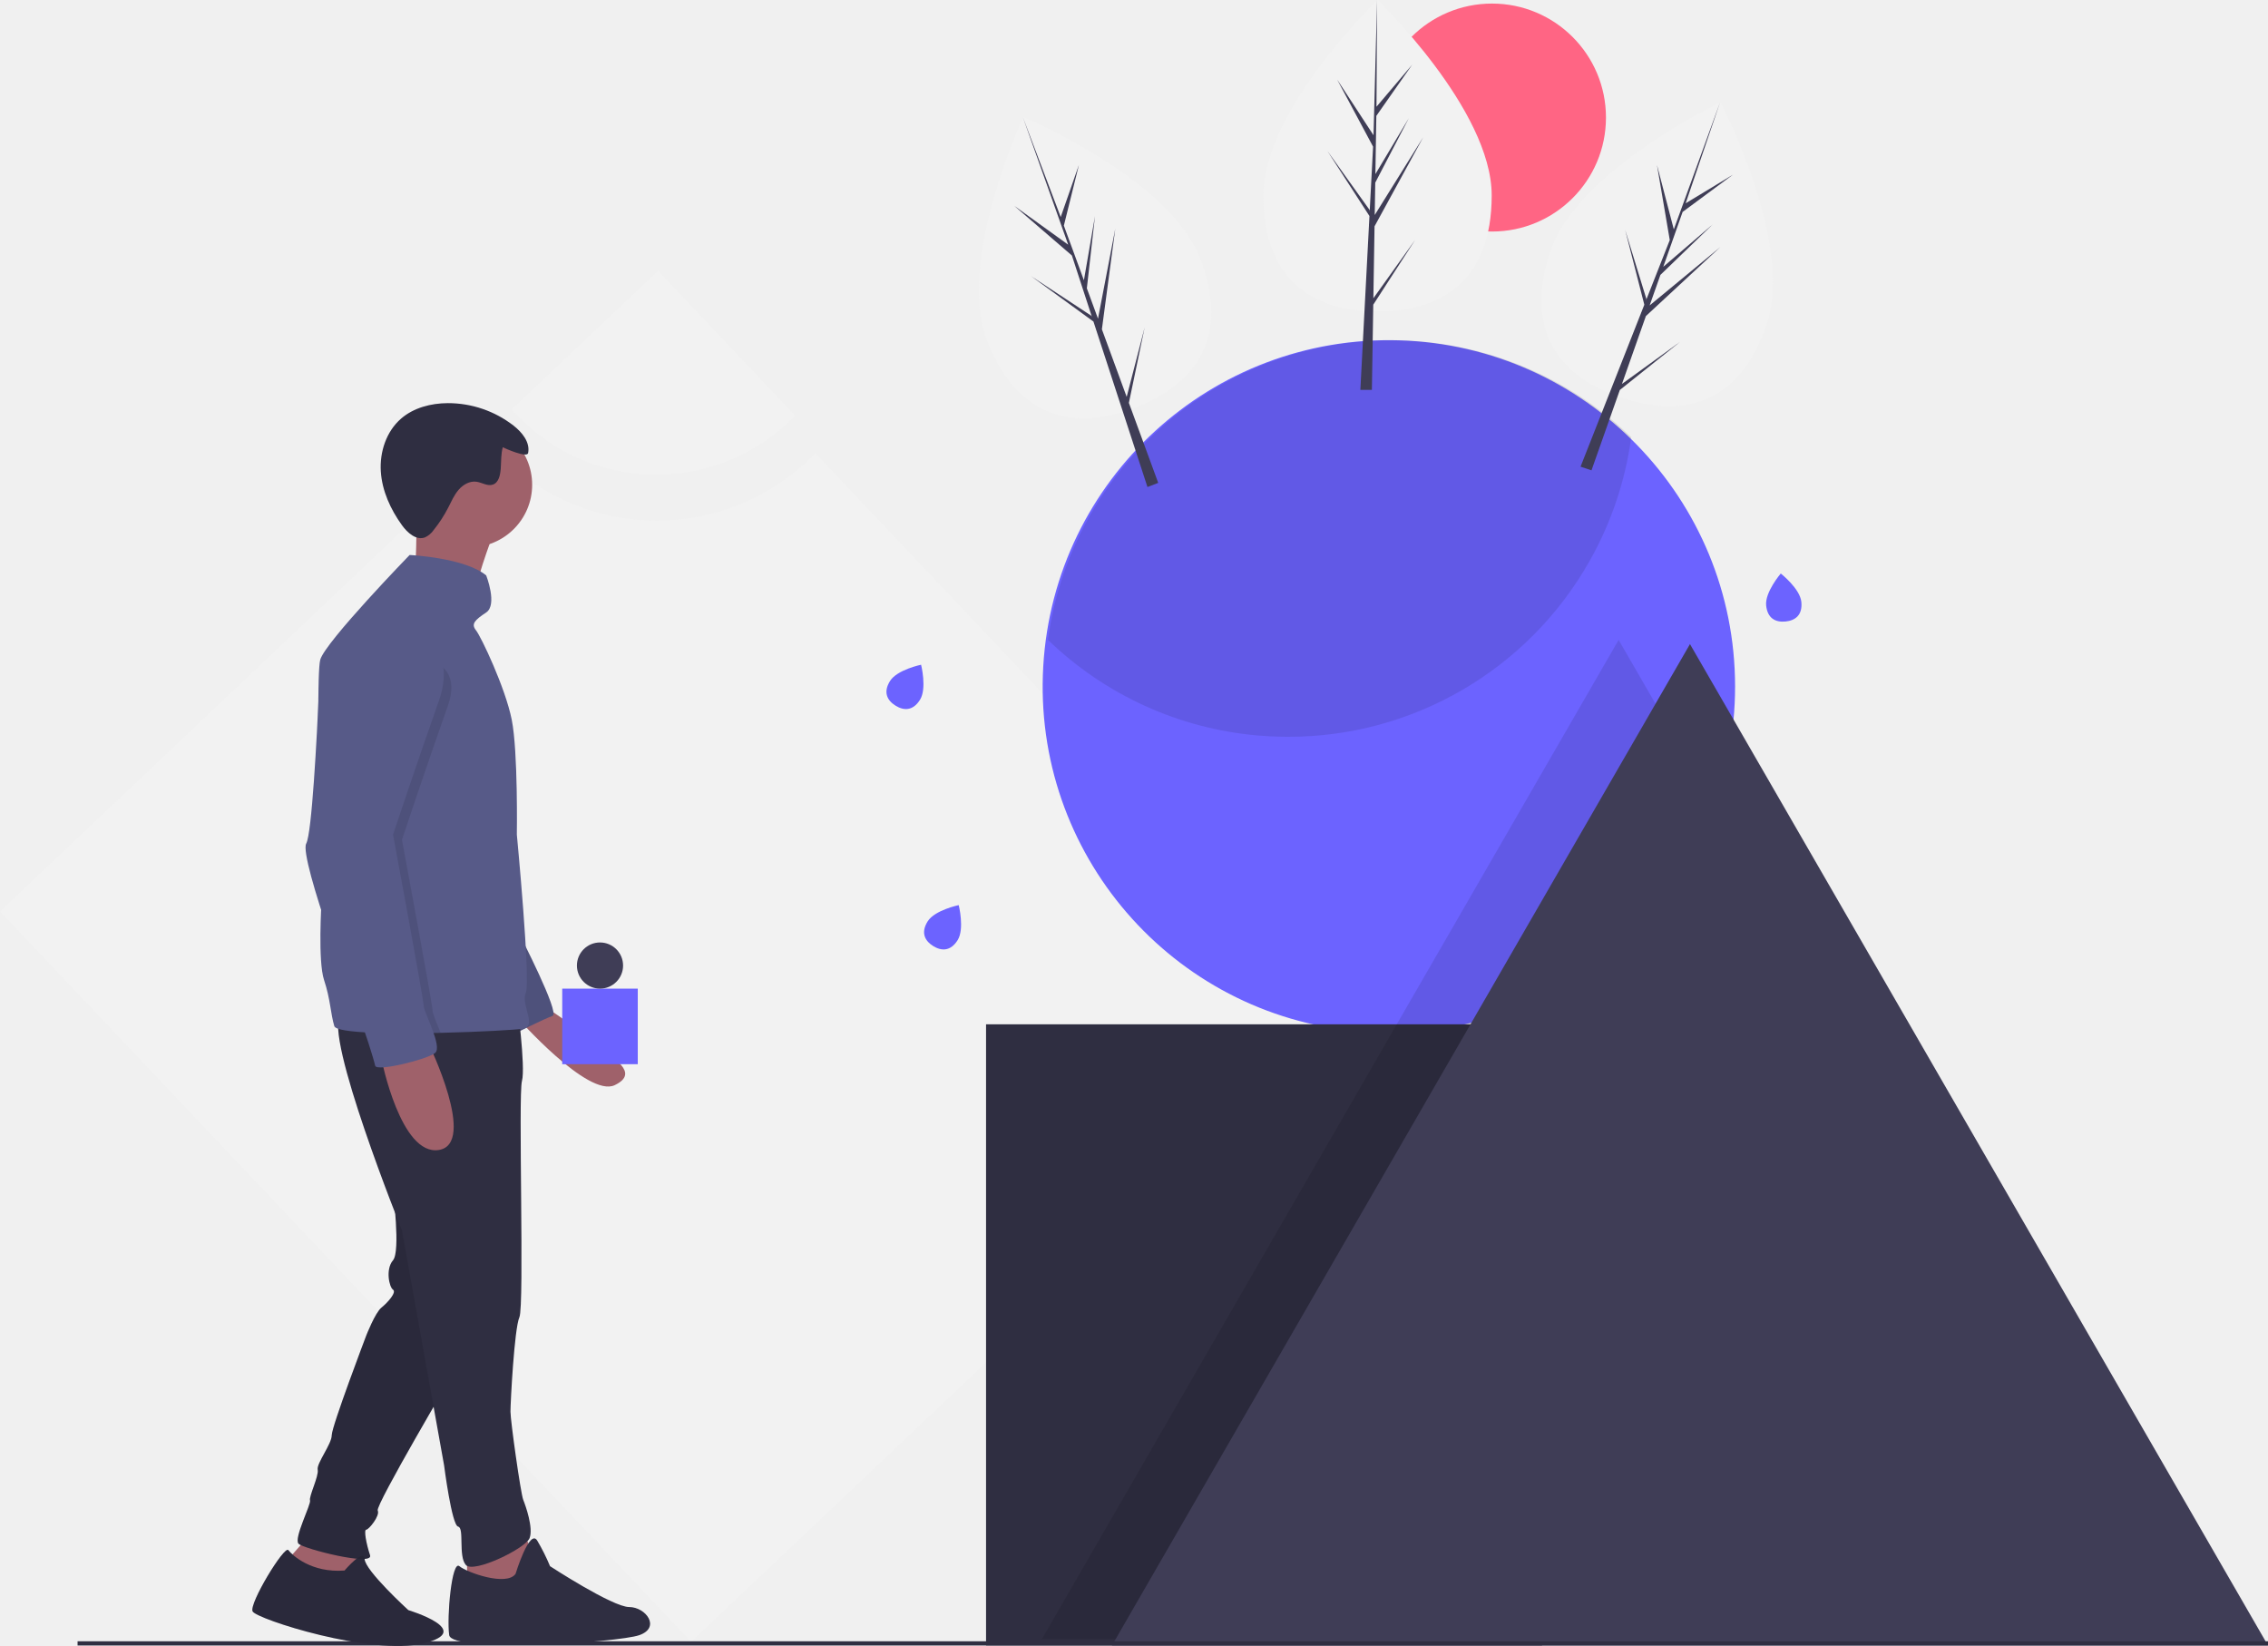
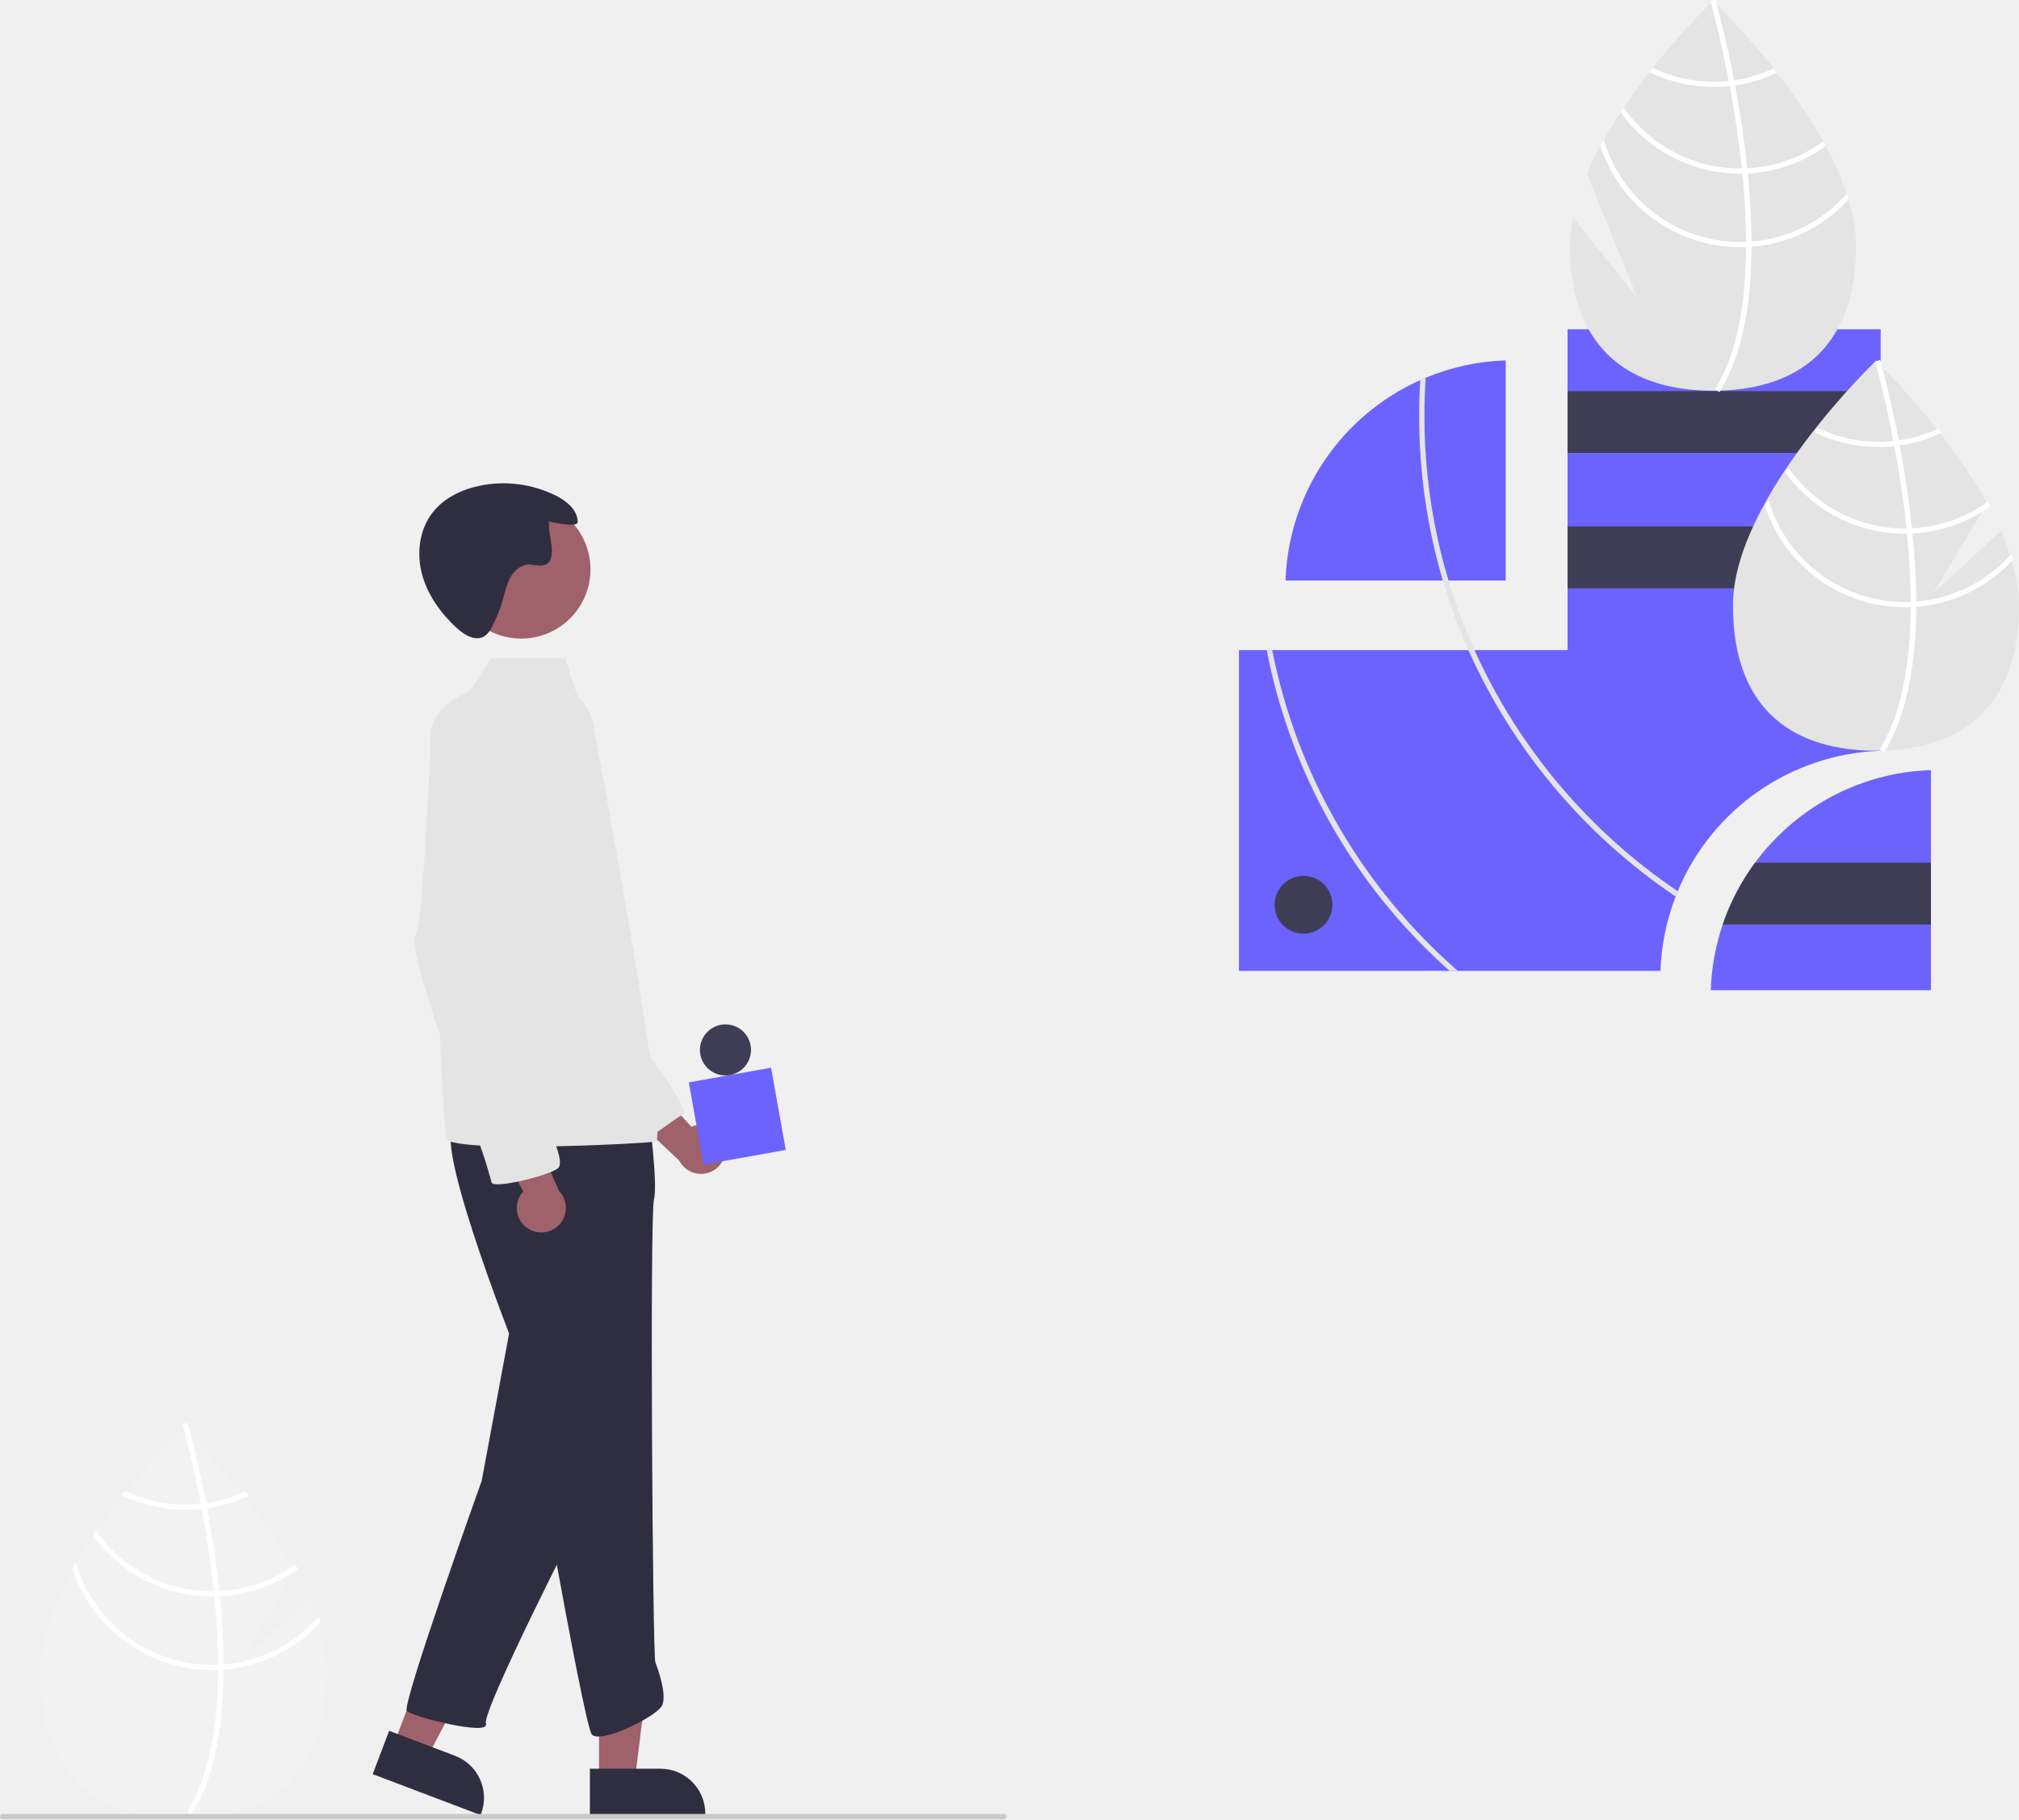
- <svg xmlns="http://www.w3.org/2000/svg" id="ef155387-c885-4ebf-8cb5-c452ea0af16e" data-name="Layer 1" width="1080.972" height="784.338" viewBox="0 0 1080.972 784.338">
-   <path d="M448.109,273.772a104.983,104.983,0,0,1-154.351-3.369L59.514,492.127,388.907,840.119,702.88,542.928Z" transform="translate(-59.51392 -57.83116)" fill="#f2f2f2" />
-   <path d="M372.293,284.015a91.635,91.635,0,0,0,66.194-28.153l-65.318-69.006-69.787,66.057A91.68,91.68,0,0,0,372.293,284.015Z" transform="translate(-59.51392 -57.83116)" fill="#f2f2f2" />
-   <path d="M886.486,384.935a164.833,164.833,0,0,1-165,165q-1.41,0-2.82-.03c-3.96-.06-7.87-.26-11.76-.6a165.007,165.007,0,1,1,179.58-164.37Z" transform="translate(-59.51392 -57.83116)" fill="#6c63ff" />
-   <path d="M817.106,325.225a164.076,164.076,0,0,0,19.888-59.078,164.999,164.999,0,0,0-278.017,96.589A164.377,164.377,0,0,0,658.906,408.305c3.89.34,7.8.54,11.76.6q1.41.03,2.82.03a164.757,164.757,0,0,0,143.62-83.71Z" transform="translate(-59.51392 -57.83116)" opacity="0.1" />
-   <rect x="469.972" y="488.104" width="265" height="296" fill="#2f2e41" />
-   <path d="M879.356,446.535a165.194,165.194,0,0,1-115.61,96.4h36.74v296h-244.42l137.17-237.59,31.43-54.44,2.29-3.97,104.03-180.18Z" transform="translate(-59.51392 -57.83116)" opacity="0.1" />
-   <polygon points="805.472 306.924 943.222 545.514 1080.972 784.104 805.472 784.104 529.972 784.104 667.722 545.514 805.472 306.924" fill="#3f3d56" />
-   <rect x="36.972" y="782.104" width="1044" height="2" fill="#2f2e41" />
-   <polygon points="171.505 736.835 169.68 752.045 159.337 756.912 147.777 753.261 139.868 756.912 137.435 742.919 151.428 727.1 171.505 736.835" fill="#9f616a" />
-   <path d="M223.718,806.225s9.433-10.996,9.583-5.498,20.836,24.359,20.836,24.359,32.245,9.734,7.301,15.818-79.7-11.56-81.525-15.21,15.21-31.637,17.035-29.203S207.9,807.442,223.718,806.225Z" transform="translate(-59.51392 -57.83116)" fill="#2f2e41" />
-   <path d="M246.837,625.531s3.65,28.595,0,32.853-1.825,12.776,0,13.993-2.434,6.084-5.476,8.518-7.301,13.385-7.301,13.385-16.427,43.196-16.427,47.455-7.301,13.385-6.692,16.427-4.259,12.776-3.65,14.602-7.909,18.252-5.476,20.686,35.895,10.951,34.07,5.476-3.042-12.168-1.825-12.168,6.692-6.692,5.476-9.126,36.504-66.315,36.504-66.315Z" transform="translate(-59.51392 -57.83116)" fill="#2f2e41" />
-   <path d="M223.718,806.225s9.433-10.996,9.583-5.498,20.836,24.359,20.836,24.359,32.245,9.734,7.301,15.818-79.7-11.56-81.525-15.21,15.21-31.637,17.035-29.203S207.9,807.442,223.718,806.225Z" transform="translate(-59.51392 -57.83116)" opacity="0.1" />
-   <path d="M246.837,625.531s3.65,28.595,0,32.853-1.825,12.776,0,13.993-2.434,6.084-5.476,8.518-7.301,13.385-7.301,13.385-16.427,43.196-16.427,47.455-7.301,13.385-6.692,16.427-4.259,12.776-3.65,14.602-7.909,18.252-5.476,20.686,35.895,10.951,34.07,5.476-3.042-12.168-1.825-12.168,6.692-6.692,5.476-9.126,36.504-66.315,36.504-66.315Z" transform="translate(-59.51392 -57.83116)" opacity="0.1" />
-   <polygon points="249.38 729.282 256.072 746.317 253.03 770.044 233.561 768.828 222.61 759.093 222.61 738.408 249.38 729.282" fill="#9f616a" />
-   <path d="M305.243,807.798S311.936,785.896,315.586,791.98a96.264,96.264,0,0,1,6.084,12.168s29.811,19.469,37.721,19.469,15.21,9.734,4.867,13.385-89.434,8.518-90.651,0,1.217-35.895,4.867-32.853S300.984,813.882,305.243,807.798Z" transform="translate(-59.51392 -57.83116)" fill="#2f2e41" />
-   <path d="M320.453,538.278s26.816,18.223,28.033,20.657,16.776,9.916,4,16-46.634-32.398-46.634-32.398Z" transform="translate(-59.51392 -57.83116)" fill="#9f616a" />
-   <path d="M307.068,502.991s19.469,37.721,15.818,38.937-18.252,8.518-18.252,8.518l-6.692-38.329Z" transform="translate(-59.51392 -57.83116)" fill="#575a88" />
-   <path d="M307.068,502.991s19.469,37.721,15.818,38.937-18.252,8.518-18.252,8.518l-6.692-38.329Z" transform="translate(-59.51392 -57.83116)" opacity="0.1" />
-   <path d="M305.852,534.628s4.259,31.637,2.434,38.329,1.217,107.078-1.217,112.553-4.259,40.763-4.259,45.021,4.867,38.937,6.084,41.979,4.867,13.385,3.042,18.252-26.769,17.035-30.42,12.776-.608-17.644-3.65-18.252-6.692-29.203-6.692-29.203l-20.077-111.945s-37.721-93.693-29.203-102.819S305.852,534.628,305.852,534.628Z" transform="translate(-59.51392 -57.83116)" fill="#2f2e41" />
-   <circle cx="223.827" cy="231.005" r="29.811" fill="#9f616a" />
-   <path d="M294.292,313.172s-9.734,25.553-8.518,31.028-28.595-9.734-28.595-9.734,1.825-29.811,0-37.721S294.292,313.172,294.292,313.172Z" transform="translate(-59.51392 -57.83116)" fill="#9f616a" />
-   <path d="M212.548,479.635c.134,5.104.219,8.146.219,8.146s-1.825,27.986,1.217,37.112,3.042,15.818,4.867,21.902c.535,1.77,7.818,2.72,18.045,3.139,9.382.383,21.239.329,32.622.067,18.848-.438,36.419-1.448,39.375-1.989,6.692-1.217-1.217-11.56,1.217-17.035s-4.259-75.441-4.259-75.441.608-39.546-2.434-54.756S288.817,361.235,286.383,358.193s-.608-4.867,4.867-8.518,0-17.644,0-17.644c-10.343-8.518-36.504-9.734-36.504-9.734s-40.154,41.371-42.588,49.889c-1.472,5.147-.943,46.262-.298,78.009C212.11,462.138,212.371,472.76,212.548,479.635Z" transform="translate(-59.51392 -57.83116)" fill="#575a88" />
-   <path d="M263.872,555.314s23.119,47.455,4.867,50.497-27.378-43.196-27.378-43.196Z" transform="translate(-59.51392 -57.83116)" fill="#9f616a" />
-   <path d="M311.216,273.725c1.054-5.113-2.853-9.893-6.969-13.105A50.928,50.928,0,0,0,272.915,249.936c-7.979.043-16.213,2.154-22.243,7.378-7.034,6.094-10.242,15.866-9.652,25.153s4.63,18.096,10.078,25.641c2.615,3.621,6.814,7.37,10.993,5.791a10.217,10.217,0,0,0,4.066-3.434A63.066,63.066,0,0,0,273.127,299.753c1.495-2.906,2.791-5.969,4.91-8.457s5.305-4.359,8.542-3.912c2.674.369,5.298,2.252,7.848,1.367,2.838-.984,3.524-4.613,3.749-7.608.247-3.283.072-7.085.984-10.189C300.158,271.487,310.726,276.175,311.216,273.725Z" transform="translate(-59.51392 -57.83116)" fill="#2f2e41" />
-   <path d="M212.548,479.635c6.814,24.573,22.444,65.987,23.338,67.769.225.456.578,1.351,1.01,2.531,9.382.383,21.239.329,32.622.067-1.764-4.612-3.821-9.065-3.821-10.507,0-3.042-14.602-81.525-14.602-81.525s11.56-34.679,21.902-63.882-30.724-23.423-30.724-23.423c-21.902-5.476-25.857,3.955-25.857,3.955s-1.929,51.288-4.557,75.575c-.675,6.224-1.393,10.671-2.135,12.034C208.751,464.011,210.066,470.716,212.548,479.635Z" transform="translate(-59.51392 -57.83116)" opacity="0.1" />
-   <path d="M251.096,350.892s27.986,11.56,17.644,40.763-21.902,63.882-21.902,63.882,14.602,78.483,14.602,81.525,9.126,19.469,5.476,22.511-27.986,9.126-28.595,6.084-5.476-18.252-6.692-20.685-29.811-78.483-26.161-85.176c2.686-4.925,5.043-50.044,6.101-73.534a38.621,38.621,0,0,1,20.134-32.516C237.373,350.739,243.978,349.113,251.096,350.892Z" transform="translate(-59.51392 -57.83116)" fill="#575a88" />
-   <rect x="267.972" y="471.104" width="36" height="36" fill="#6c63ff" />
-   <circle cx="285.972" cy="460.104" r="11" fill="#3f3d56" />
-   <circle cx="711.119" cy="56.015" r="54.315" fill="#ff6584" />
-   <path d="M770.486,150.946c0,40.981-24.362,55.29-54.415,55.29s-54.415-14.309-54.415-55.29,54.415-93.115,54.415-93.115S770.486,109.965,770.486,150.946Z" transform="translate(-59.51392 -57.83116)" fill="#f2f2f2" />
-   <polygon points="654.575 142.135 655.132 107.838 678.325 65.408 655.22 102.458 655.47 87.037 671.455 56.339 655.537 82.956 655.537 82.956 655.987 55.22 673.104 30.78 656.058 50.858 656.339 0 654.57 67.327 654.716 64.549 637.313 37.912 654.437 69.881 652.815 100.858 652.767 100.035 632.705 72.003 652.706 102.94 652.503 106.814 652.467 106.872 652.484 107.19 648.37 185.78 653.866 185.78 654.526 145.187 674.478 114.326 654.575 142.135" fill="#3f3d56" />
-   <path d="M901.603,212.199c-13.002,38.863-40.646,44.703-69.146,35.168s-47.063-30.834-34.061-69.698,81.147-71.039,81.147-71.039S914.606,173.336,901.603,212.199Z" transform="translate(-59.51392 -57.83116)" fill="#f2f2f2" />
-   <polygon points="773.053 182.962 784.463 150.614 819.92 117.734 786.253 145.539 791.384 130.994 816.282 106.954 792.741 127.145 792.741 127.145 801.969 100.985 825.955 83.239 803.42 96.871 819.823 48.73 796.784 112.017 797.803 109.429 789.751 78.647 795.846 114.397 784.48 143.259 784.696 142.464 774.564 109.515 783.716 145.199 782.295 148.808 782.242 148.852 782.157 149.159 753.32 222.383 758.533 224.127 772.038 185.84 800.751 162.904 773.053 182.962" fill="#3f3d56" />
-   <path d="M631.505,180.928c14.738,38.239-2.848,60.352-30.89,71.16s-55.92,6.218-70.658-32.021S547.243,113.613,547.243,113.613,616.766,142.689,631.505,180.928Z" transform="translate(-59.51392 -57.83116)" fill="#f2f2f2" />
-   <polygon points="536.997 189.12 525.182 156.917 531.564 108.985 523.329 151.866 518.016 137.386 521.891 102.993 516.611 133.554 516.611 133.554 507.056 107.512 514.238 78.552 505.554 103.417 487.526 55.86 510.088 119.319 509.225 116.675 483.407 98.078 510.882 121.75 520.509 151.237 520.169 150.487 491.368 131.546 521.157 153.219 522.361 156.907 522.348 156.974 522.478 157.265 546.903 232.076 552.032 230.1 538.048 191.985 545.567 156.014 536.997 189.12" fill="#3f3d56" />
-   <path d="M515.939,505.835c-3.372,5.378-7.746,5.252-11.691,2.779s-5.964-6.355-2.593-11.733,14.803-7.744,14.803-7.744S519.311,500.457,515.939,505.835Z" transform="translate(-59.51392 -57.83116)" fill="#6c63ff" />
-   <path d="M918.069,344.643c.624,6.317-2.914,8.894-7.546,9.351s-8.606-1.377-9.23-7.694,6.97-15.182,6.97-15.182S917.445,338.325,918.069,344.643Z" transform="translate(-59.51392 -57.83116)" fill="#6c63ff" />
-   <path d="M498.003,391.288c-3.372,5.378-7.746,5.252-11.691,2.779s-5.964-6.355-2.593-11.733,14.803-7.744,14.803-7.744S501.374,385.91,498.003,391.288Z" transform="translate(-59.51392 -57.83116)" fill="#6c63ff" />
+ <svg xmlns="http://www.w3.org/2000/svg" id="e7626cff-48c9-4841-abeb-06035e231c26" data-name="Layer 1" width="768.183" height="692.308" viewBox="0 0 768.183 692.308">
+   <path d="M333.2,712.37,307.587,735.95l20.355-34.155c-16.037-29.082-42.266-54.216-42.266-54.216s-54.415,52.134-54.415,93.115,24.362,55.29,54.415,55.29c30.052,0,54.415-14.309,54.415-55.29C340.091,731.573,337.392,721.899,333.2,712.37Z" transform="translate(-215.9086 -103.8462)" fill="#f2f2f2" />
+   <path d="M301,737.227v2.02c-.12,23.48-4.08,41.8-11.85,54.7-.11.19-.23.37-.34.56l-.87-.53-.83-.52c8.62-13.93,11.67-33.62,11.78-54.1.01-.66.02-1.33.01-2-.03-8.67-.56-17.44-1.41-25.96-.06-.66-.13-1.33-.2-2-1.18-11.24-2.88-21.98-4.62-31.31-.12-.66-.25-1.32-.38-1.97-3.01-15.78-6.08-27.21-6.78-29.74-.08-.31-.13-.48-.14-.52l.95-.27.01-.01.96-.27c.01.04.18.61.46,1.67,1.07,3.96,3.85,14.71,6.58,28.89.12.64.25,1.3.37,1.96,1.42,7.57,2.81,16.03,3.91,24.91q.42,3.345.75,6.6c.08.67.15,1.34.21,2Q300.95,725.152,301,737.227Z" transform="translate(-215.9086 -103.8462)" fill="#fff" />
+   <path d="M294.33,675.867c-.67.09-1.35.18-2.04.25a55.167,55.167,0,0,1-5.64.29,53.664,53.664,0,0,1-23.2-5.24c-.42.53-.84,1.06-1.27,1.6a55.651,55.651,0,0,0,24.47,5.64,57.08,57.08,0,0,0,6.02-.32c.68-.07,1.36-.16,2.03-.26a55.182,55.182,0,0,0,15.95-4.83q-.645-.825-1.26-1.62A53.48,53.48,0,0,1,294.33,675.867Z" transform="translate(-215.9086 -103.8462)" fill="#fff" />
+   <path d="M299.36,709.337q-1.035.06-2.07.06c-.21.01-.43.01-.64.01a53.948,53.948,0,0,1-44.28-23.13c-.4.59-.8,1.18-1.19,1.78a55.952,55.952,0,0,0,45.47,23.35c.28,0,.56,0,.84-.01.7-.01,1.39-.03,2.08-.06a55.656,55.656,0,0,0,29.65-10.4c-.32-.59-.64-1.18-.97-1.77A53.578,53.578,0,0,1,299.36,709.337Z" transform="translate(-215.9086 -103.8462)" fill="#fff" />
+   <path d="M301,737.227c-.7.06-1.4.1-2.1.13-.75.03-1.5.05-2.25.05a54.094,54.094,0,0,1-51.86-38.92c-.45.81-.9,1.61-1.33,2.42a56.075,56.075,0,0,0,53.19,38.5c.75,0,1.5-.01,2.24-.05.71-.02,1.41-.06,2.11-.11a55.911,55.911,0,0,0,36.9-18.01c-.21-.74-.45-1.47-.69-2.21A53.92,53.92,0,0,1,301,737.227Z" transform="translate(-215.9086 -103.8462)" fill="#fff" />
+   <circle cx="515.965" cy="162.308" r="39" fill="#f0f0f0" />
+   <path d="M931.463,229.154v160.4a86.778,86.778,0,0,0-77.21,53.44q-.42,1.005-.81,2.01a86.426,86.426,0,0,0-5.75,28.31H687.303v-122.08h125.02v-122.08Z" transform="translate(-215.9086 -103.8462)" fill="#6c63ff" />
+   <path d="M950.582,396.902v83.764H866.817a86.748,86.748,0,0,1,83.764-83.764Z" transform="translate(-215.9086 -103.8462)" fill="#6c63ff" />
+   <path d="M788.793,240.994v83.76h-83.77a86.747,86.747,0,0,1,51.27-76.26c.68-.31,1.37-.61,2.06-.9A86.406,86.406,0,0,1,788.793,240.994Z" transform="translate(-215.9086 -103.8462)" fill="#6c63ff" />
+   <rect x="596.414" y="148.841" width="119.138" height="23.533" fill="#3f3d56" />
+   <rect x="596.414" y="200.32" width="119.138" height="23.533" fill="#3f3d56" />
+   <path d="M950.582,432.129v23.533h-79.219A86.554,86.554,0,0,1,883.688,432.129Z" transform="translate(-215.9086 -103.8462)" fill="#3f3d56" />
+   <path d="M699.953,351.234h-2.08a218.359,218.359,0,0,0,60.44,113.48q4.44,4.44,9.1,8.6h3.16A218.042,218.042,0,0,1,699.953,351.234Z" transform="translate(-215.9086 -103.8462)" fill="#e4e4e4" />
+   <path d="M776.913,351.234a216.647,216.647,0,0,1-19.04-89.08q0-7.335.48-14.56c-.69.29-1.38.59-2.06.9q-.42,6.795-.42,13.66a220.597,220.597,0,0,0,8.99,62.6,213.969,213.969,0,0,0,9.73,26.48,222.191,222.191,0,0,0,78.85,93.77q.39-1.005.81-2.01A219.354,219.354,0,0,1,776.913,351.234Z" transform="translate(-215.9086 -103.8462)" fill="#e4e4e4" />
+   <circle cx="495.965" cy="344.308" r="11" fill="#3f3d56" />
+   <path d="M922.09,197.236c0,39.69-22.85,54.36-51.59,55.25-.4.01-.8.02-1.21.03-.53.01-1.07.01-1.61.01-30.06,0-54.42-14.31-54.42-55.29a54.879,54.879,0,0,1,1.13-10.69l24.48,30.61-19.16-47.23c1.51-3.52,3.23-7.02,5.1-10.48.43-.81.88-1.61,1.33-2.42,2.01-3.55,4.16-7.04,6.39-10.43.39-.6.79-1.19,1.19-1.78,3.2-4.77,6.54-9.31,9.81-13.51.43-.54.85-1.07,1.27-1.6a287.297,287.297,0,0,1,22.06-24.79c.49-.48.77-.75.81-.79l.01-.01s.51.48,1.42,1.4a290.078,290.078,0,0,1,21.64,24.4q.615.795,1.26,1.62a209.113,209.113,0,0,1,17.6,26.17c.33.59.65,1.18.97,1.77a114.843,114.843,0,0,1,7.99,18.09c.24.74.48,1.47.69,2.21A60.416,60.416,0,0,1,922.09,197.236Z" transform="translate(-215.9086 -103.8462)" fill="#e4e4e4" />
+   <path d="M882.35,195.766v2.02c-.12,23.48-4.08,41.8-11.85,54.7-.11.19-.23.37-.34.56l-.87-.53-.83-.52c8.62-13.93,11.67-33.62,11.78-54.1.01-.66.02-1.33.01-2-.03-8.67-.56-17.44-1.41-25.96-.06-.66-.13-1.33-.2-2-1.18-11.24-2.88-21.98-4.62-31.31-.12-.66-.25-1.32-.38-1.97-3.01-15.78-6.08-27.21-6.78-29.74-.08-.31-.13-.48-.14-.52l.95-.27.01-.01.96-.27c.01.04.18.61.46,1.67,1.07,3.96,3.85,14.71,6.58,28.89.12.64.25,1.3.37,1.96,1.42,7.57,2.81,16.03,3.91,24.91q.42,3.345.75,6.6c.08.67.15,1.34.21,2Q882.3,183.691,882.35,195.766Z" transform="translate(-215.9086 -103.8462)" fill="#fff" />
+   <path d="M977.2,305.91,951.587,329.49l20.355-34.155c-16.037-29.082-42.266-54.216-42.266-54.216s-54.415,52.134-54.415,93.115,24.362,55.29,54.415,55.29c30.052,0,54.415-14.309,54.415-55.29C984.091,325.112,981.392,315.438,977.2,305.91Z" transform="translate(-215.9086 -103.8462)" fill="#e4e4e4" />
+   <path d="M491.691,539.032a9.276,9.276,0,0,0-12.711-6.383l-22.283-24.293L452.533,524.972l21.799,20.521a9.326,9.326,0,0,0,17.359-6.462Z" transform="translate(-215.9086 -103.8462)" fill="#9f616a" />
+   <polygon points="227.922 677.523 241.537 677.522 248.015 625.005 227.92 625.006 227.922 677.523" fill="#9f616a" />
+   <path d="M440.358,776.924l26.814-.001h.001A17.089,17.089,0,0,1,484.26,794.01v.555l-43.902.002Z" transform="translate(-215.9086 -103.8462)" fill="#2f2e41" />
+   <polygon points="149.733 664.035 162.462 668.867 187.155 622.067 168.368 614.937 149.733 664.035" fill="#9f616a" />
+   <path d="M363.972,762.493l25.069,9.515.001 0a17.089,17.089,0,0,1,9.911,22.039l-.197.519-41.045-15.579Z" transform="translate(-215.9086 -103.8462)" fill="#2f2e41" />
+   <path d="M410.461,606.686l-11.283,60.713s-30.625,85.428-28.476,87.577,31.7,9.671,30.088,4.836,35.461-77.369,35.461-77.369Z" transform="translate(-215.9086 -103.8462)" fill="#2f2e41" />
+   <path d="M456.216,496.356s22.777,29.774,19.792,31.398-14.547,10.236-14.547,10.236l-11.764-32.284Z" transform="translate(-215.9086 -103.8462)" fill="#e4e4e4" />
+   <path d="M462.577,526.408s3.761,27.939,2.149,33.849-.537,173.543.537,176.229,4.298,11.82,2.686,16.118-23.64,15.044-26.864,11.283-26.864-140.768-26.864-140.768-33.312-82.742-25.79-90.801S462.577,526.408,462.577,526.408Z" transform="translate(-215.9086 -103.8462)" fill="#2f2e41" />
+   <circle cx="414.242" cy="320.525" r="26.327" transform="translate(-271.3837 -15.05052) rotate(-11.47249)" fill="#9f616a" />
+   <path d="M435.713,302.551c.014-4.61-4.207-8.061-8.333-10.118a44.975,44.975,0,0,0-28.994-3.744c-6.898,1.439-13.653,4.712-17.955,10.293-5.017,6.509-6.078,15.53-3.935,23.465s7.185,14.849,13.226,20.421c2.899,2.675,7.192,5.181,10.531,3.081a9.023,9.023,0,0,0,2.916-3.687,55.694,55.694,0,0,0,4.151-10.495c.784-2.778,1.367-5.656,2.764-8.181s3.826-4.704,6.706-4.886c2.379-.15,4.98,1.018,7.033-.195,2.283-1.35,2.239-4.611,1.909-7.243-.363-2.885-1.182-6.145-.938-8.991C425.749,302.556,435.719,304.757,435.713,302.551Z" transform="translate(-215.9086 -103.8462)" fill="#2f2e41" />
+   <rect x="480.536" y="512.704" width="31.792" height="31.792" transform="matrix(0.98445, -0.17565, 0.17565, 0.98445, -301.0384, -8.43051)" fill="#6c63ff" />
+   <circle cx="276.025" cy="399.542" r="9.714" fill="#3f3d56" />
+   <path d="M441.75,380.022a18.664,18.664,0,0,0-6.005-11.04L430.944,354.307H402.735l-7.861,12.335c-8.505,3.662-14.802,9.467-15.039,16.311-1.3,4.545,4.298,148.828,5.91,154.2.473,1.564,6.904,2.402,15.936,2.772,8.285.338,18.756.29,28.809.059,16.645-.387,32.162-1.279,34.773-1.757C471.174,537.154,442.336,383.412,441.75,380.022Z" transform="translate(-215.9086 -103.8462)" fill="#e4e4e4" />
+   <path d="M416.81,571.352a9.276,9.276,0,0,1-1.826-14.106l-15.569-29.056,17.059,1.558L428.643,557.101a9.326,9.326,0,0,1-11.833,14.251Z" transform="translate(-215.9086 -103.8462)" fill="#9f616a" />
+   <path d="M597.909,796.154h-381a1,1,0,0,1,0-2h381a1,1,0,0,1,0,2Z" transform="translate(-215.9086 -103.8462)" fill="#cacaca" />
+   <path d="M414.222,364.149s24.715,10.208,15.581,35.998-19.342,56.415-19.342,56.415,12.895,69.31,12.895,71.996,8.059,17.193,4.836,19.879-24.715,8.059-25.252,5.373a181.708,181.708,0,0,0-5.91-18.268c-1.075-2.149-26.327-69.31-23.103-75.22,2.372-4.349,4.454-44.195,5.388-64.939a34.107,34.107,0,0,1,17.781-28.715C402.103,364.013,407.936,362.577,414.222,364.149Z" transform="translate(-215.9086 -103.8462)" fill="#e4e4e4" />
+   <path d="M875.68,134.406c-.67.09-1.35.18-2.04.25a55.167,55.167,0,0,1-5.64.29,53.664,53.664,0,0,1-23.2-5.24c-.42.53-.84,1.06-1.27,1.6a55.651,55.651,0,0,0,24.47,5.64,57.08,57.08,0,0,0,6.02-.32c.68-.07,1.36-.16,2.03-.26a55.182,55.182,0,0,0,15.95-4.83q-.645-.825-1.26-1.62A53.48,53.48,0,0,1,875.68,134.406Z" transform="translate(-215.9086 -103.8462)" fill="#fff" />
+   <path d="M880.71,167.876q-1.035.06-2.07.06c-.21.01-.43.01-.64.01a53.948,53.948,0,0,1-44.28-23.13c-.4.59-.8,1.18-1.19,1.78a55.952,55.952,0,0,0,45.47,23.35c.28,0,.56,0,.84-.01.7-.01,1.39-.03,2.08-.06a55.656,55.656,0,0,0,29.65-10.4c-.32-.59-.64-1.18-.97-1.77A53.578,53.578,0,0,1,880.71,167.876Z" transform="translate(-215.9086 -103.8462)" fill="#fff" />
+   <path d="M882.35,195.766c-.7.06-1.4.1-2.1.13-.75.03-1.5.05-2.25.05a54.094,54.094,0,0,1-51.86-38.92c-.45.81-.9,1.61-1.33,2.42a56.075,56.075,0,0,0,53.19,38.5c.75,0,1.5-.01,2.24-.05.71-.02,1.41-.06,2.11-.11a55.911,55.911,0,0,0,36.9-18.01c-.21-.74-.45-1.47-.69-2.21A53.92,53.92,0,0,1,882.35,195.766Z" transform="translate(-215.9086 -103.8462)" fill="#fff" />
+   <path d="M945,332.766v2.02c-.12,23.48-4.08,41.8-11.85,54.7-.11.19-.23.37-.34.56l-.87-.53-.83-.52c8.62-13.93,11.67-33.62,11.78-54.1.01-.66.02-1.33.01-2-.03-8.67-.56-17.44-1.41-25.96-.06-.66-.13-1.33-.2-2-1.18-11.24-2.88-21.98-4.62-31.31-.12-.66-.25-1.32-.38-1.97-3.01-15.78-6.08-27.21-6.78-29.74-.08-.31-.13-.48-.14-.52l.95-.27.01-.01.96-.27c.01.04.18.61.46,1.67,1.07,3.96,3.85,14.71,6.58,28.89.12.64.25,1.3.37,1.96,1.42,7.57,2.81,16.03,3.91,24.91q.42,3.345.75,6.6c.08.67.15,1.34.21,2Q944.95,320.691,945,332.766Z" transform="translate(-215.9086 -103.8462)" fill="#fff" />
+   <path d="M938.33,271.406c-.67.09-1.35.18-2.04.25a55.167,55.167,0,0,1-5.64.29,53.664,53.664,0,0,1-23.2-5.24c-.42.53-.84,1.06-1.27,1.6a55.651,55.651,0,0,0,24.47,5.64,57.08,57.08,0,0,0,6.02-.32c.68-.07,1.36-.16,2.03-.26a55.182,55.182,0,0,0,15.95-4.83q-.645-.825-1.26-1.62A53.48,53.48,0,0,1,938.33,271.406Z" transform="translate(-215.9086 -103.8462)" fill="#fff" />
+   <path d="M943.36,304.876q-1.035.06-2.07.06c-.21.01-.43.01-.64.01a53.948,53.948,0,0,1-44.28-23.13c-.4.59-.8,1.18-1.19,1.78a55.952,55.952,0,0,0,45.47,23.35c.28,0,.56,0,.84-.01.7-.01,1.39-.03,2.08-.06a55.656,55.656,0,0,0,29.65-10.4c-.32-.59-.64-1.18-.97-1.77A53.578,53.578,0,0,1,943.36,304.876Z" transform="translate(-215.9086 -103.8462)" fill="#fff" />
+   <path d="M945,332.766c-.7.06-1.4.1-2.1.13-.75.03-1.5.05-2.25.05a54.094,54.094,0,0,1-51.86-38.92c-.45.81-.9,1.61-1.33,2.42a56.075,56.075,0,0,0,53.19,38.5c.75,0,1.5-.01,2.24-.05.71-.02,1.41-.06,2.11-.11a55.911,55.911,0,0,0,36.9-18.01c-.21-.74-.45-1.47-.69-2.21A53.92,53.92,0,0,1,945,332.766Z" transform="translate(-215.9086 -103.8462)" fill="#fff" />
</svg>
